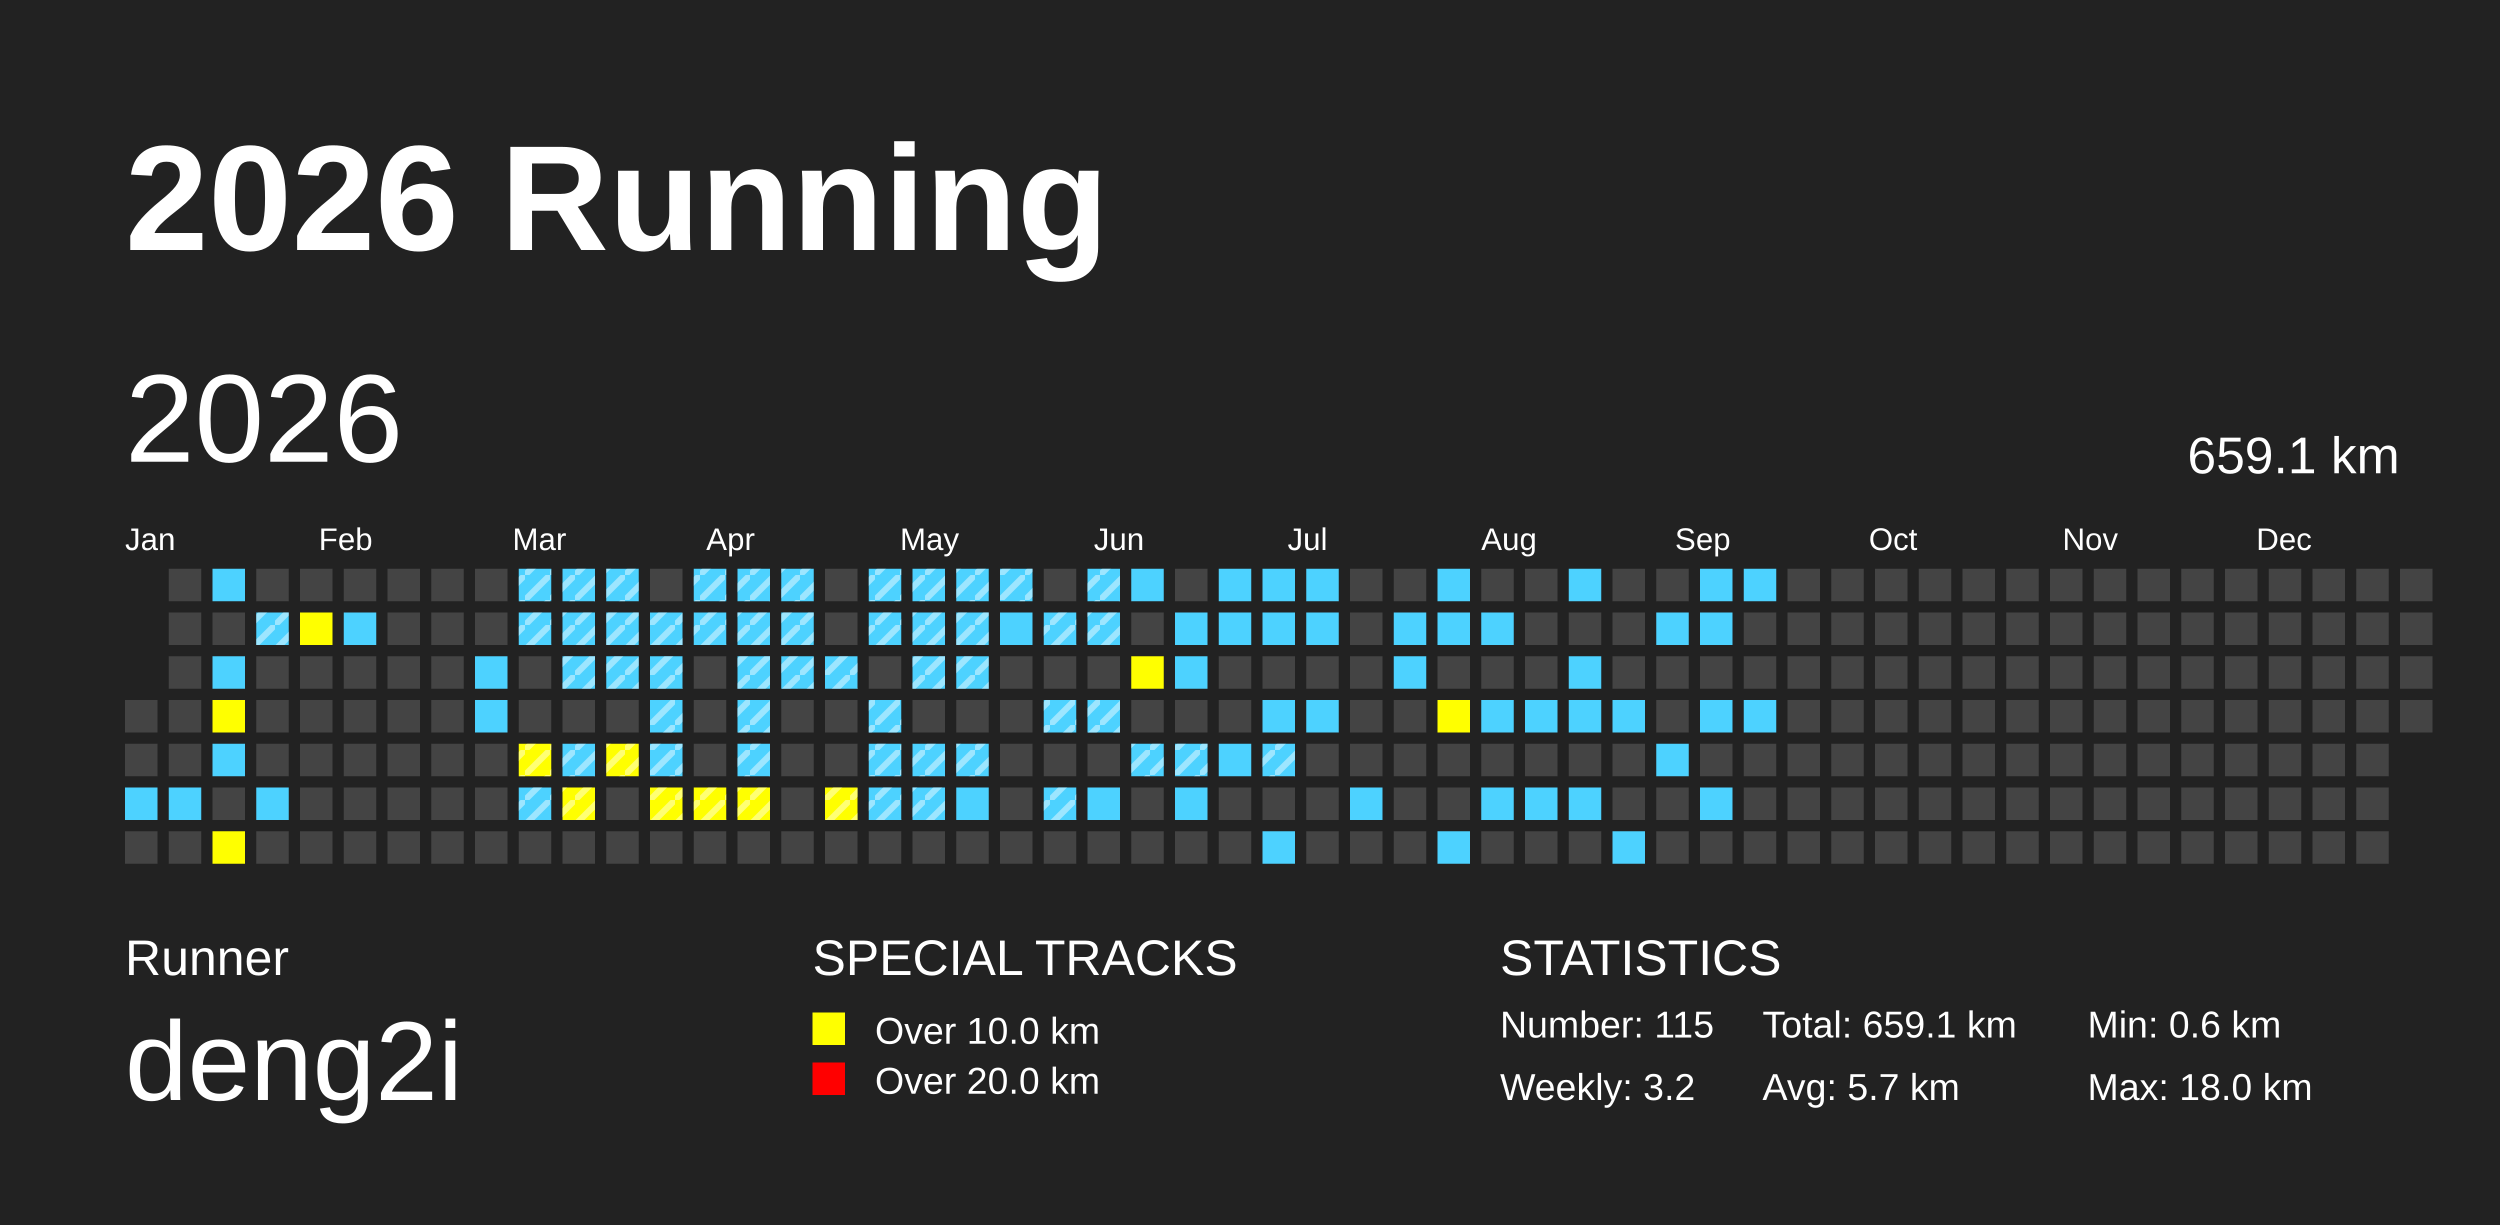
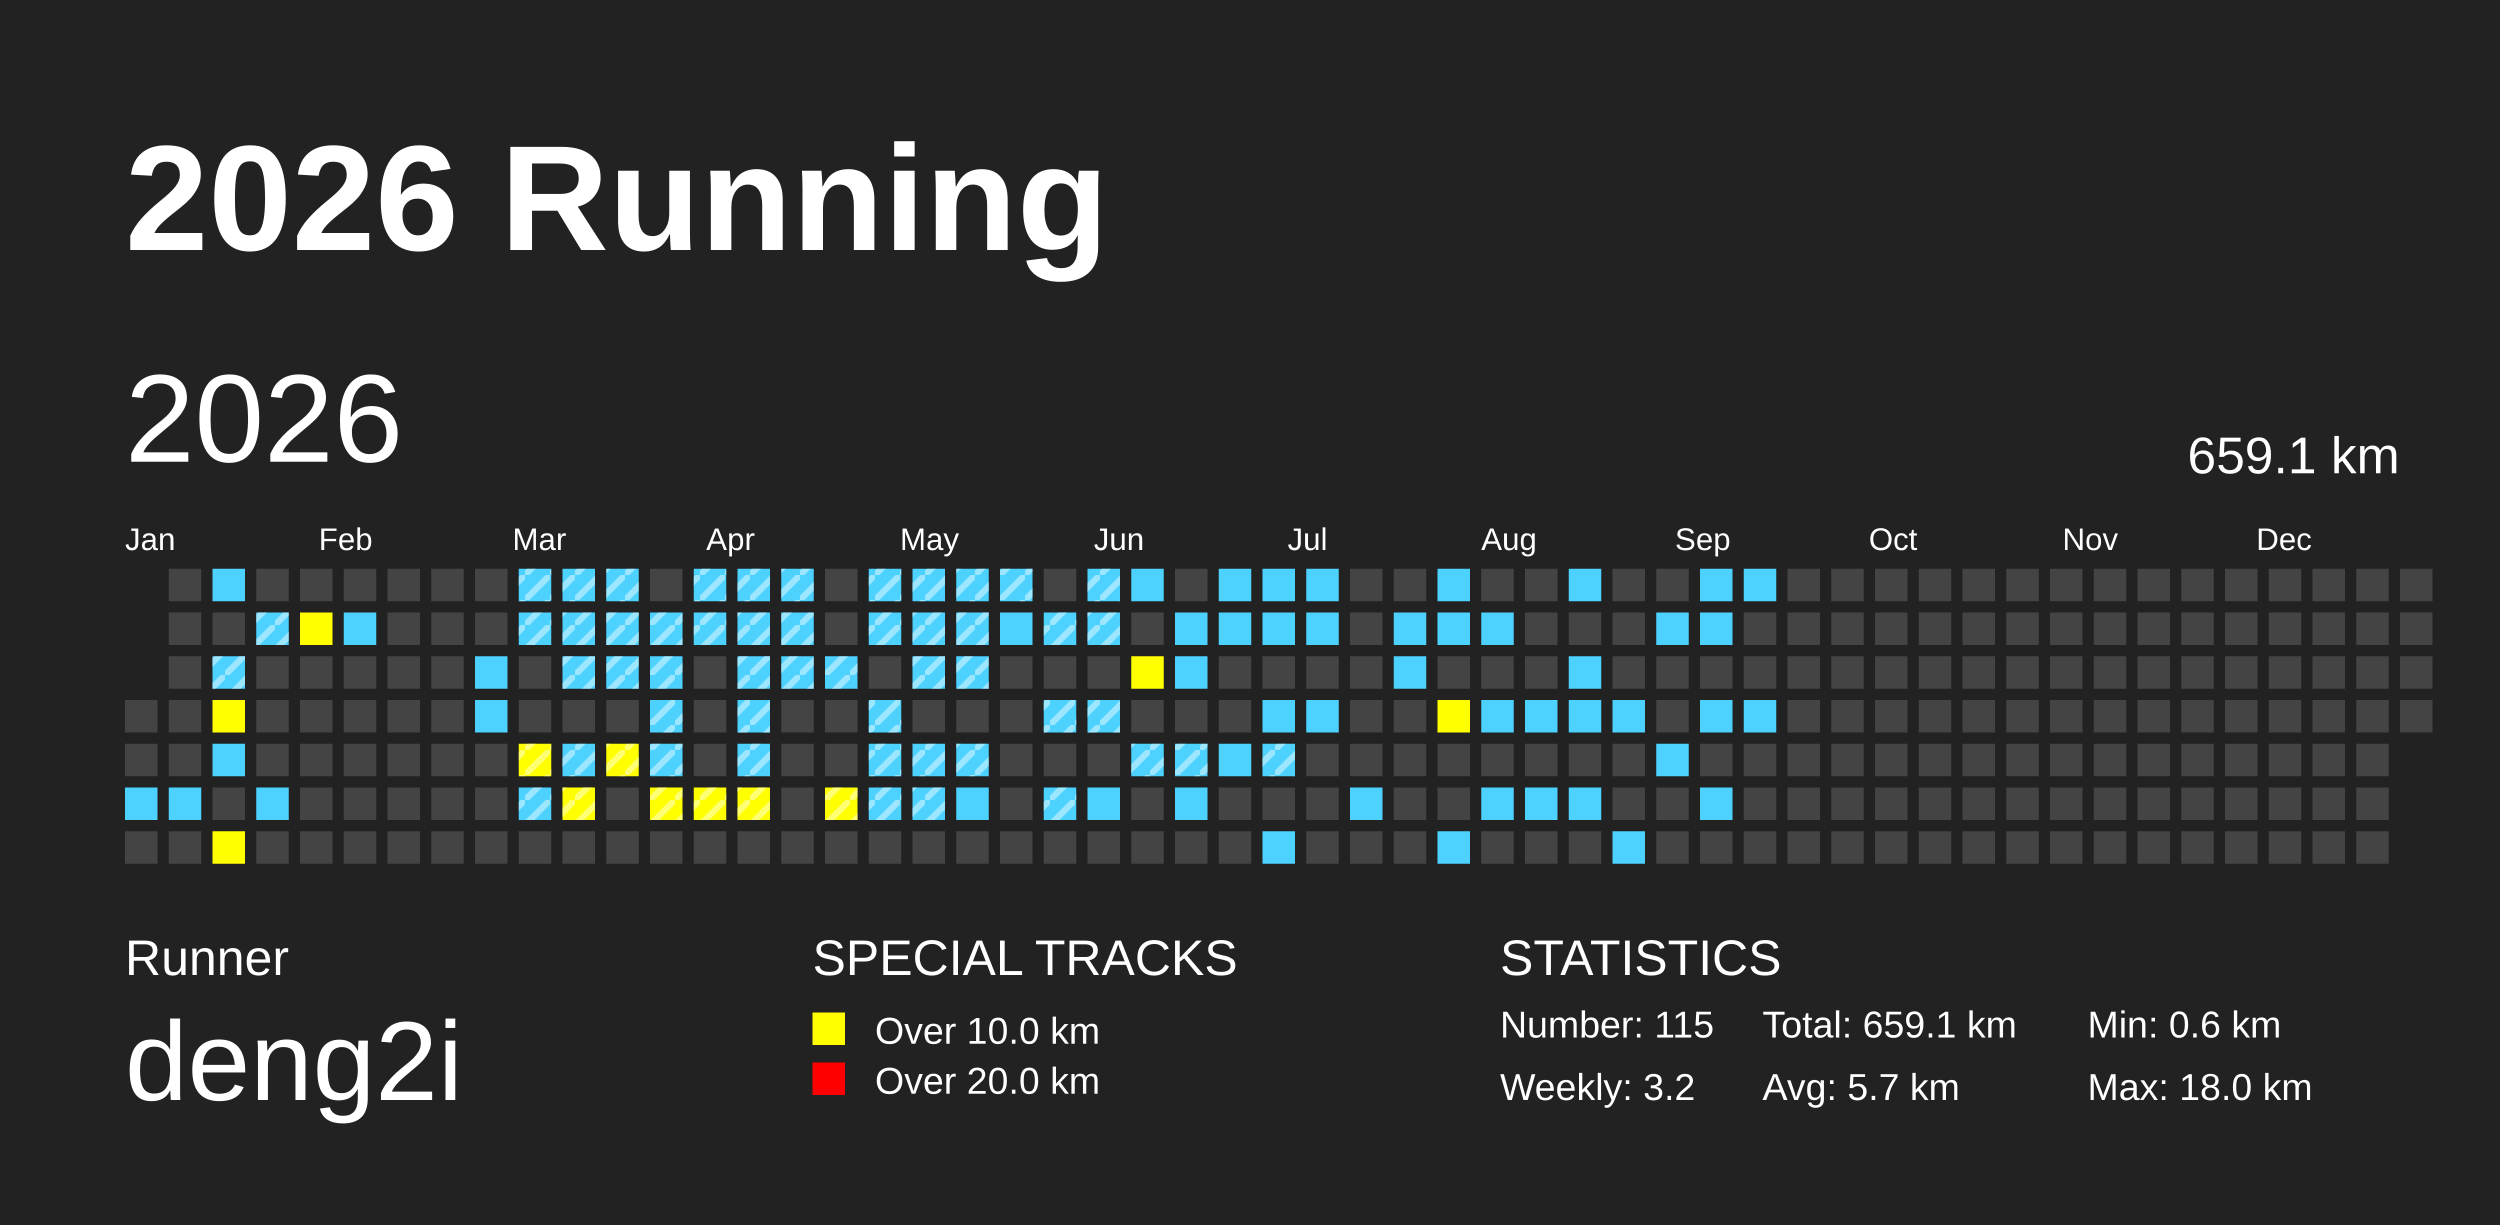
<svg xmlns="http://www.w3.org/2000/svg" baseProfile="full" height="98mm" version="1.1" viewBox="0,0,200,98" width="200mm">
  <defs>
    <pattern height="2" id="indoor-stripe" patternUnits="userSpaceOnUse" width="2">
      <line stroke="white" stroke-opacity="0.45" stroke-width="0.5" x1="0" x2="2" y1="2" y2="0" />
    </pattern>
  </defs>
  <rect fill="#222222" height="98" width="200" x="0" y="0" />
  <text fill="#FFFFFF" style="font-size:12px; font-family:Arial; font-weight:bold;" x="10" y="20">2026 Running</text>
  <text fill="#FFFFFF" style="font-size:4px; font-family:Arial" x="10" y="78">Runner</text>
  <text fill="#FFFFFF" style="font-size:9px; font-family:Arial" x="10" y="88">deng2i</text>
  <text fill="#FFFFFF" style="font-size:4px; font-family:Arial" x="65" y="78">SPECIAL TRACKS</text>
  <rect fill="yellow" height="2.6" width="2.6" x="65" y="81" />
  <text fill="#FFFFFF" style="font-size:3px; font-family:Arial" x="70" y="83.5">Over 10.0 km</text>
  <rect fill="red" height="2.6" width="2.6" x="65" y="85" />
  <text fill="#FFFFFF" style="font-size:3px; font-family:Arial" x="70" y="87.5">Over 20.0 km</text>
  <text fill="#FFFFFF" style="font-size:4px; font-family:Arial" x="120" y="78">STATISTICS</text>
  <text fill="#FFFFFF" style="font-size:3px; font-family:Arial" x="120" y="83">Number: 115</text>
  <text fill="#FFFFFF" style="font-size:3px; font-family:Arial" x="120" y="88">Weekly: 3.2</text>
  <text fill="#FFFFFF" style="font-size:3px; font-family:Arial" x="141" y="83">Total: 659.1 km</text>
  <text fill="#FFFFFF" style="font-size:3px; font-family:Arial" x="141" y="88">Avg: 5.7 km</text>
  <text fill="#FFFFFF" style="font-size:3px; font-family:Arial" x="167" y="83">Min: 0.6 km</text>
  <text fill="#FFFFFF" style="font-size:3px; font-family:Arial" x="167" y="88">Max: 18.0 km</text>
  <text dominant-baseline="hanging" fill="#FFFFFF" style="font-size:10.0px; font-family:Arial;" x="10" y="30">2026</text>
  <text dominant-baseline="hanging" fill="#FFFFFF" style="font-size:4.125px; font-family:Arial;" x="175" y="35">659.1 km</text>
  <text fill="#FFFFFF" style="font-size:2.5px; font-family:Arial" x="10.0" y="44">Jan</text>
  <text fill="#FFFFFF" style="font-size:2.5px; font-family:Arial" x="25.5" y="44">Feb</text>
  <text fill="#FFFFFF" style="font-size:2.5px; font-family:Arial" x="41.0" y="44">Mar</text>
  <text fill="#FFFFFF" style="font-size:2.5px; font-family:Arial" x="56.5" y="44">Apr</text>
  <text fill="#FFFFFF" style="font-size:2.5px; font-family:Arial" x="72.0" y="44">May</text>
  <text fill="#FFFFFF" style="font-size:2.5px; font-family:Arial" x="87.5" y="44">Jun</text>
  <text fill="#FFFFFF" style="font-size:2.5px; font-family:Arial" x="103.0" y="44">Jul</text>
  <text fill="#FFFFFF" style="font-size:2.5px; font-family:Arial" x="118.5" y="44">Aug</text>
  <text fill="#FFFFFF" style="font-size:2.5px; font-family:Arial" x="134.0" y="44">Sep</text>
  <text fill="#FFFFFF" style="font-size:2.5px; font-family:Arial" x="149.5" y="44">Oct</text>
  <text fill="#FFFFFF" style="font-size:2.5px; font-family:Arial" x="165.0" y="44">Nov</text>
  <text fill="#FFFFFF" style="font-size:2.5px; font-family:Arial" x="180.5" y="44">Dec</text>
  <rect fill="#444444" height="2.6" width="2.6" x="10.0" y="56.0" />
  <rect fill="#444444" height="2.6" width="2.6" x="10.0" y="59.5" />
  <rect fill="#4DD2FF" height="2.6" width="2.6" x="10.0" y="63.0" />
  <rect fill="#444444" height="2.6" width="2.6" x="10.0" y="66.5" />
  <rect fill="#444444" height="2.6" width="2.6" x="13.5" y="45.5" />
  <rect fill="#444444" height="2.6" width="2.6" x="13.5" y="49.0" />
  <rect fill="#444444" height="2.6" width="2.6" x="13.5" y="52.5" />
  <rect fill="#444444" height="2.6" width="2.6" x="13.5" y="56.0" />
  <rect fill="#444444" height="2.6" width="2.6" x="13.5" y="59.5" />
  <rect fill="#4DD2FF" height="2.6" width="2.6" x="13.5" y="63.0" />
  <rect fill="#444444" height="2.6" width="2.6" x="13.5" y="66.5" />
  <rect fill="#4DD2FF" height="2.6" width="2.6" x="17.0" y="45.5" />
  <rect fill="#444444" height="2.6" width="2.6" x="17.0" y="49.0" />
  <rect fill="#4DD2FF" height="2.6" width="2.6" x="17.0" y="52.5" />
+   <rect fill="url(#indoor-stripe)" height="2.6" style="pointer-events: none;" width="2.6" x="17.0" y="52.5" />
  <rect fill="yellow" height="2.6" width="2.6" x="17.0" y="56.0" />
  <rect fill="#4DD2FF" height="2.6" width="2.6" x="17.0" y="59.5" />
  <rect fill="#444444" height="2.6" width="2.6" x="17.0" y="63.0" />
  <rect fill="yellow" height="2.6" width="2.6" x="17.0" y="66.5" />
  <rect fill="#444444" height="2.6" width="2.6" x="20.5" y="45.5" />
  <rect fill="#4DD2FF" height="2.6" width="2.6" x="20.5" y="49.0" />
  <rect fill="url(#indoor-stripe)" height="2.6" style="pointer-events: none;" width="2.6" x="20.5" y="49.0" />
  <rect fill="#444444" height="2.6" width="2.6" x="20.5" y="52.5" />
  <rect fill="#444444" height="2.6" width="2.6" x="20.5" y="56.0" />
  <rect fill="#444444" height="2.6" width="2.6" x="20.5" y="59.5" />
  <rect fill="#4DD2FF" height="2.6" width="2.6" x="20.5" y="63.0" />
  <rect fill="#444444" height="2.6" width="2.6" x="20.5" y="66.5" />
  <rect fill="#444444" height="2.6" width="2.6" x="24.0" y="45.5" />
  <rect fill="yellow" height="2.6" width="2.6" x="24.0" y="49.0" />
  <rect fill="#444444" height="2.6" width="2.6" x="24.0" y="52.5" />
  <rect fill="#444444" height="2.6" width="2.6" x="24.0" y="56.0" />
  <rect fill="#444444" height="2.6" width="2.6" x="24.0" y="59.5" />
  <rect fill="#444444" height="2.6" width="2.6" x="24.0" y="63.0" />
  <rect fill="#444444" height="2.6" width="2.6" x="24.0" y="66.5" />
  <rect fill="#444444" height="2.6" width="2.6" x="27.5" y="45.5" />
  <rect fill="#4DD2FF" height="2.6" width="2.6" x="27.5" y="49.0" />
  <rect fill="#444444" height="2.6" width="2.6" x="27.5" y="52.5" />
  <rect fill="#444444" height="2.6" width="2.6" x="27.5" y="56.0" />
  <rect fill="#444444" height="2.6" width="2.6" x="27.5" y="59.5" />
  <rect fill="#444444" height="2.6" width="2.6" x="27.5" y="63.0" />
  <rect fill="#444444" height="2.6" width="2.6" x="27.5" y="66.5" />
  <rect fill="#444444" height="2.6" width="2.6" x="31.0" y="45.5" />
  <rect fill="#444444" height="2.6" width="2.6" x="31.0" y="49.0" />
  <rect fill="#444444" height="2.6" width="2.6" x="31.0" y="52.5" />
  <rect fill="#444444" height="2.6" width="2.6" x="31.0" y="56.0" />
  <rect fill="#444444" height="2.6" width="2.6" x="31.0" y="59.5" />
  <rect fill="#444444" height="2.6" width="2.6" x="31.0" y="63.0" />
  <rect fill="#444444" height="2.6" width="2.6" x="31.0" y="66.5" />
  <rect fill="#444444" height="2.6" width="2.6" x="34.5" y="45.5" />
  <rect fill="#444444" height="2.6" width="2.6" x="34.5" y="49.0" />
  <rect fill="#444444" height="2.6" width="2.6" x="34.5" y="52.5" />
  <rect fill="#444444" height="2.6" width="2.6" x="34.5" y="56.0" />
  <rect fill="#444444" height="2.6" width="2.6" x="34.5" y="59.5" />
  <rect fill="#444444" height="2.6" width="2.6" x="34.5" y="63.0" />
  <rect fill="#444444" height="2.6" width="2.6" x="34.5" y="66.5" />
  <rect fill="#444444" height="2.6" width="2.6" x="38.0" y="45.5" />
  <rect fill="#444444" height="2.6" width="2.6" x="38.0" y="49.0" />
  <rect fill="#4DD2FF" height="2.6" width="2.6" x="38.0" y="52.5" />
  <rect fill="#4DD2FF" height="2.6" width="2.6" x="38.0" y="56.0" />
  <rect fill="#444444" height="2.6" width="2.6" x="38.0" y="59.5" />
  <rect fill="#444444" height="2.6" width="2.6" x="38.0" y="63.0" />
  <rect fill="#444444" height="2.6" width="2.6" x="38.0" y="66.5" />
  <rect fill="#4DD2FF" height="2.6" width="2.6" x="41.5" y="45.5" />
  <rect fill="url(#indoor-stripe)" height="2.6" style="pointer-events: none;" width="2.6" x="41.5" y="45.5" />
  <rect fill="#4DD2FF" height="2.6" width="2.6" x="41.5" y="49.0" />
  <rect fill="url(#indoor-stripe)" height="2.6" style="pointer-events: none;" width="2.6" x="41.5" y="49.0" />
  <rect fill="#444444" height="2.6" width="2.6" x="41.5" y="52.5" />
  <rect fill="#444444" height="2.6" width="2.6" x="41.5" y="56.0" />
  <rect fill="yellow" height="2.6" width="2.6" x="41.5" y="59.5" />
  <rect fill="url(#indoor-stripe)" height="2.6" style="pointer-events: none;" width="2.6" x="41.5" y="59.5" />
  <rect fill="#4DD2FF" height="2.6" width="2.6" x="41.5" y="63.0" />
  <rect fill="url(#indoor-stripe)" height="2.6" style="pointer-events: none;" width="2.6" x="41.5" y="63.0" />
  <rect fill="#444444" height="2.6" width="2.6" x="41.5" y="66.5" />
  <rect fill="#4DD2FF" height="2.6" width="2.6" x="45.0" y="45.5" />
  <rect fill="url(#indoor-stripe)" height="2.6" style="pointer-events: none;" width="2.6" x="45.0" y="45.5" />
  <rect fill="#4DD2FF" height="2.6" width="2.6" x="45.0" y="49.0" />
  <rect fill="url(#indoor-stripe)" height="2.6" style="pointer-events: none;" width="2.6" x="45.0" y="49.0" />
  <rect fill="#4DD2FF" height="2.6" width="2.6" x="45.0" y="52.5" />
  <rect fill="url(#indoor-stripe)" height="2.6" style="pointer-events: none;" width="2.6" x="45.0" y="52.5" />
  <rect fill="#444444" height="2.6" width="2.6" x="45.0" y="56.0" />
  <rect fill="#4DD2FF" height="2.6" width="2.6" x="45.0" y="59.5" />
  <rect fill="url(#indoor-stripe)" height="2.6" style="pointer-events: none;" width="2.6" x="45.0" y="59.5" />
  <rect fill="yellow" height="2.6" width="2.6" x="45.0" y="63.0" />
  <rect fill="url(#indoor-stripe)" height="2.6" style="pointer-events: none;" width="2.6" x="45.0" y="63.0" />
  <rect fill="#444444" height="2.6" width="2.6" x="45.0" y="66.5" />
  <rect fill="#4DD2FF" height="2.6" width="2.6" x="48.5" y="45.5" />
  <rect fill="url(#indoor-stripe)" height="2.6" style="pointer-events: none;" width="2.6" x="48.5" y="45.5" />
  <rect fill="#4DD2FF" height="2.6" width="2.6" x="48.5" y="49.0" />
  <rect fill="url(#indoor-stripe)" height="2.6" style="pointer-events: none;" width="2.6" x="48.5" y="49.0" />
  <rect fill="#4DD2FF" height="2.6" width="2.6" x="48.5" y="52.5" />
  <rect fill="url(#indoor-stripe)" height="2.6" style="pointer-events: none;" width="2.6" x="48.5" y="52.5" />
  <rect fill="#444444" height="2.6" width="2.6" x="48.5" y="56.0" />
  <rect fill="yellow" height="2.6" width="2.6" x="48.5" y="59.5" />
  <rect fill="url(#indoor-stripe)" height="2.6" style="pointer-events: none;" width="2.6" x="48.5" y="59.5" />
  <rect fill="#444444" height="2.6" width="2.6" x="48.5" y="63.0" />
  <rect fill="#444444" height="2.6" width="2.6" x="48.5" y="66.5" />
  <rect fill="#444444" height="2.6" width="2.6" x="52.0" y="45.5" />
  <rect fill="#4DD2FF" height="2.6" width="2.6" x="52.0" y="49.0" />
  <rect fill="url(#indoor-stripe)" height="2.6" style="pointer-events: none;" width="2.6" x="52.0" y="49.0" />
  <rect fill="#4DD2FF" height="2.6" width="2.6" x="52.0" y="52.5" />
  <rect fill="url(#indoor-stripe)" height="2.6" style="pointer-events: none;" width="2.6" x="52.0" y="52.5" />
  <rect fill="#4DD2FF" height="2.6" width="2.6" x="52.0" y="56.0" />
  <rect fill="url(#indoor-stripe)" height="2.6" style="pointer-events: none;" width="2.6" x="52.0" y="56.0" />
  <rect fill="#4DD2FF" height="2.6" width="2.6" x="52.0" y="59.5" />
  <rect fill="url(#indoor-stripe)" height="2.6" style="pointer-events: none;" width="2.6" x="52.0" y="59.5" />
  <rect fill="yellow" height="2.6" width="2.6" x="52.0" y="63.0" />
  <rect fill="url(#indoor-stripe)" height="2.6" style="pointer-events: none;" width="2.6" x="52.0" y="63.0" />
  <rect fill="#444444" height="2.6" width="2.6" x="52.0" y="66.5" />
  <rect fill="#4DD2FF" height="2.6" width="2.6" x="55.5" y="45.5" />
  <rect fill="url(#indoor-stripe)" height="2.6" style="pointer-events: none;" width="2.6" x="55.5" y="45.5" />
  <rect fill="#4DD2FF" height="2.6" width="2.6" x="55.5" y="49.0" />
  <rect fill="url(#indoor-stripe)" height="2.6" style="pointer-events: none;" width="2.6" x="55.5" y="49.0" />
  <rect fill="#444444" height="2.6" width="2.6" x="55.5" y="52.5" />
  <rect fill="#444444" height="2.6" width="2.6" x="55.5" y="56.0" />
  <rect fill="#444444" height="2.6" width="2.6" x="55.5" y="59.5" />
  <rect fill="yellow" height="2.6" width="2.6" x="55.5" y="63.0" />
  <rect fill="url(#indoor-stripe)" height="2.6" style="pointer-events: none;" width="2.6" x="55.5" y="63.0" />
  <rect fill="#444444" height="2.6" width="2.6" x="55.5" y="66.5" />
  <rect fill="#4DD2FF" height="2.6" width="2.6" x="59.0" y="45.5" />
  <rect fill="url(#indoor-stripe)" height="2.6" style="pointer-events: none;" width="2.6" x="59.0" y="45.5" />
  <rect fill="#4DD2FF" height="2.6" width="2.6" x="59.0" y="49.0" />
  <rect fill="url(#indoor-stripe)" height="2.6" style="pointer-events: none;" width="2.6" x="59.0" y="49.0" />
  <rect fill="#4DD2FF" height="2.6" width="2.6" x="59.0" y="52.5" />
  <rect fill="url(#indoor-stripe)" height="2.6" style="pointer-events: none;" width="2.6" x="59.0" y="52.5" />
  <rect fill="#4DD2FF" height="2.6" width="2.6" x="59.0" y="56.0" />
  <rect fill="url(#indoor-stripe)" height="2.6" style="pointer-events: none;" width="2.6" x="59.0" y="56.0" />
  <rect fill="#4DD2FF" height="2.6" width="2.6" x="59.0" y="59.5" />
  <rect fill="url(#indoor-stripe)" height="2.6" style="pointer-events: none;" width="2.6" x="59.0" y="59.5" />
  <rect fill="yellow" height="2.6" width="2.6" x="59.0" y="63.0" />
  <rect fill="url(#indoor-stripe)" height="2.6" style="pointer-events: none;" width="2.6" x="59.0" y="63.0" />
  <rect fill="#444444" height="2.6" width="2.6" x="59.0" y="66.5" />
  <rect fill="#4DD2FF" height="2.6" width="2.6" x="62.5" y="45.5" />
  <rect fill="url(#indoor-stripe)" height="2.6" style="pointer-events: none;" width="2.6" x="62.5" y="45.5" />
  <rect fill="#4DD2FF" height="2.6" width="2.6" x="62.5" y="49.0" />
  <rect fill="url(#indoor-stripe)" height="2.6" style="pointer-events: none;" width="2.6" x="62.5" y="49.0" />
  <rect fill="#4DD2FF" height="2.6" width="2.6" x="62.5" y="52.5" />
  <rect fill="url(#indoor-stripe)" height="2.6" style="pointer-events: none;" width="2.6" x="62.5" y="52.5" />
  <rect fill="#444444" height="2.6" width="2.6" x="62.5" y="56.0" />
  <rect fill="#444444" height="2.6" width="2.6" x="62.5" y="59.5" />
  <rect fill="#444444" height="2.6" width="2.6" x="62.5" y="63.0" />
  <rect fill="#444444" height="2.6" width="2.6" x="62.5" y="66.5" />
  <rect fill="#444444" height="2.6" width="2.6" x="66.0" y="45.5" />
  <rect fill="#444444" height="2.6" width="2.6" x="66.0" y="49.0" />
  <rect fill="#4DD2FF" height="2.6" width="2.6" x="66.0" y="52.5" />
  <rect fill="url(#indoor-stripe)" height="2.6" style="pointer-events: none;" width="2.6" x="66.0" y="52.5" />
  <rect fill="#444444" height="2.6" width="2.6" x="66.0" y="56.0" />
  <rect fill="#444444" height="2.6" width="2.6" x="66.0" y="59.5" />
  <rect fill="yellow" height="2.6" width="2.6" x="66.0" y="63.0" />
  <rect fill="url(#indoor-stripe)" height="2.6" style="pointer-events: none;" width="2.6" x="66.0" y="63.0" />
  <rect fill="#444444" height="2.6" width="2.6" x="66.0" y="66.5" />
  <rect fill="#4DD2FF" height="2.6" width="2.6" x="69.5" y="45.5" />
  <rect fill="url(#indoor-stripe)" height="2.6" style="pointer-events: none;" width="2.6" x="69.5" y="45.5" />
  <rect fill="#4DD2FF" height="2.6" width="2.6" x="69.5" y="49.0" />
  <rect fill="url(#indoor-stripe)" height="2.6" style="pointer-events: none;" width="2.6" x="69.5" y="49.0" />
  <rect fill="#444444" height="2.6" width="2.6" x="69.5" y="52.5" />
  <rect fill="#4DD2FF" height="2.6" width="2.6" x="69.5" y="56.0" />
  <rect fill="url(#indoor-stripe)" height="2.6" style="pointer-events: none;" width="2.6" x="69.5" y="56.0" />
  <rect fill="#4DD2FF" height="2.6" width="2.6" x="69.5" y="59.5" />
  <rect fill="url(#indoor-stripe)" height="2.6" style="pointer-events: none;" width="2.6" x="69.5" y="59.5" />
  <rect fill="#4DD2FF" height="2.6" width="2.6" x="69.5" y="63.0" />
  <rect fill="url(#indoor-stripe)" height="2.6" style="pointer-events: none;" width="2.6" x="69.5" y="63.0" />
  <rect fill="#444444" height="2.6" width="2.6" x="69.5" y="66.5" />
  <rect fill="#4DD2FF" height="2.6" width="2.6" x="73.0" y="45.5" />
  <rect fill="url(#indoor-stripe)" height="2.6" style="pointer-events: none;" width="2.6" x="73.0" y="45.5" />
  <rect fill="#4DD2FF" height="2.6" width="2.6" x="73.0" y="49.0" />
  <rect fill="url(#indoor-stripe)" height="2.6" style="pointer-events: none;" width="2.6" x="73.0" y="49.0" />
  <rect fill="#4DD2FF" height="2.6" width="2.6" x="73.0" y="52.5" />
  <rect fill="url(#indoor-stripe)" height="2.6" style="pointer-events: none;" width="2.6" x="73.0" y="52.5" />
  <rect fill="#444444" height="2.6" width="2.6" x="73.0" y="56.0" />
  <rect fill="#4DD2FF" height="2.6" width="2.6" x="73.0" y="59.5" />
  <rect fill="url(#indoor-stripe)" height="2.6" style="pointer-events: none;" width="2.6" x="73.0" y="59.5" />
  <rect fill="#4DD2FF" height="2.6" width="2.6" x="73.0" y="63.0" />
  <rect fill="url(#indoor-stripe)" height="2.6" style="pointer-events: none;" width="2.6" x="73.0" y="63.0" />
  <rect fill="#444444" height="2.6" width="2.6" x="73.0" y="66.5" />
  <rect fill="#4DD2FF" height="2.6" width="2.6" x="76.5" y="45.5" />
  <rect fill="url(#indoor-stripe)" height="2.6" style="pointer-events: none;" width="2.6" x="76.5" y="45.5" />
  <rect fill="#4DD2FF" height="2.6" width="2.6" x="76.5" y="49.0" />
  <rect fill="url(#indoor-stripe)" height="2.6" style="pointer-events: none;" width="2.6" x="76.5" y="49.0" />
  <rect fill="#4DD2FF" height="2.6" width="2.6" x="76.5" y="52.5" />
  <rect fill="url(#indoor-stripe)" height="2.6" style="pointer-events: none;" width="2.6" x="76.5" y="52.5" />
  <rect fill="#444444" height="2.6" width="2.6" x="76.5" y="56.0" />
  <rect fill="#4DD2FF" height="2.6" width="2.6" x="76.5" y="59.5" />
  <rect fill="url(#indoor-stripe)" height="2.6" style="pointer-events: none;" width="2.6" x="76.5" y="59.5" />
  <rect fill="#4DD2FF" height="2.6" width="2.6" x="76.5" y="63.0" />
  <rect fill="#444444" height="2.6" width="2.6" x="76.5" y="66.5" />
  <rect fill="#4DD2FF" height="2.6" width="2.6" x="80.0" y="45.5" />
  <rect fill="url(#indoor-stripe)" height="2.6" style="pointer-events: none;" width="2.6" x="80.0" y="45.5" />
  <rect fill="#4DD2FF" height="2.6" width="2.6" x="80.0" y="49.0" />
  <rect fill="#444444" height="2.6" width="2.6" x="80.0" y="52.5" />
  <rect fill="#444444" height="2.6" width="2.6" x="80.0" y="56.0" />
  <rect fill="#444444" height="2.6" width="2.6" x="80.0" y="59.5" />
  <rect fill="#444444" height="2.6" width="2.6" x="80.0" y="63.0" />
  <rect fill="#444444" height="2.6" width="2.6" x="80.0" y="66.5" />
  <rect fill="#444444" height="2.6" width="2.6" x="83.5" y="45.5" />
  <rect fill="#4DD2FF" height="2.6" width="2.6" x="83.5" y="49.0" />
  <rect fill="url(#indoor-stripe)" height="2.6" style="pointer-events: none;" width="2.6" x="83.5" y="49.0" />
  <rect fill="#444444" height="2.6" width="2.6" x="83.5" y="52.5" />
  <rect fill="#4DD2FF" height="2.6" width="2.6" x="83.5" y="56.0" />
  <rect fill="url(#indoor-stripe)" height="2.6" style="pointer-events: none;" width="2.6" x="83.5" y="56.0" />
  <rect fill="#444444" height="2.6" width="2.6" x="83.5" y="59.5" />
  <rect fill="#4DD2FF" height="2.6" width="2.6" x="83.5" y="63.0" />
  <rect fill="url(#indoor-stripe)" height="2.6" style="pointer-events: none;" width="2.6" x="83.5" y="63.0" />
  <rect fill="#444444" height="2.6" width="2.6" x="83.5" y="66.5" />
  <rect fill="#4DD2FF" height="2.6" width="2.6" x="87.0" y="45.5" />
  <rect fill="url(#indoor-stripe)" height="2.6" style="pointer-events: none;" width="2.6" x="87.0" y="45.5" />
  <rect fill="#4DD2FF" height="2.6" width="2.6" x="87.0" y="49.0" />
  <rect fill="url(#indoor-stripe)" height="2.6" style="pointer-events: none;" width="2.6" x="87.0" y="49.0" />
  <rect fill="#444444" height="2.6" width="2.6" x="87.0" y="52.5" />
  <rect fill="#4DD2FF" height="2.6" width="2.6" x="87.0" y="56.0" />
  <rect fill="url(#indoor-stripe)" height="2.6" style="pointer-events: none;" width="2.6" x="87.0" y="56.0" />
  <rect fill="#444444" height="2.6" width="2.6" x="87.0" y="59.5" />
  <rect fill="#4DD2FF" height="2.6" width="2.6" x="87.0" y="63.0" />
  <rect fill="#444444" height="2.6" width="2.6" x="87.0" y="66.5" />
  <rect fill="#4DD2FF" height="2.6" width="2.6" x="90.5" y="45.5" />
  <rect fill="#444444" height="2.6" width="2.6" x="90.5" y="49.0" />
  <rect fill="yellow" height="2.6" width="2.6" x="90.5" y="52.5" />
  <rect fill="#444444" height="2.6" width="2.6" x="90.5" y="56.0" />
  <rect fill="#4DD2FF" height="2.6" width="2.6" x="90.5" y="59.5" />
  <rect fill="url(#indoor-stripe)" height="2.6" style="pointer-events: none;" width="2.6" x="90.5" y="59.5" />
  <rect fill="#444444" height="2.6" width="2.6" x="90.5" y="63.0" />
  <rect fill="#444444" height="2.6" width="2.6" x="90.5" y="66.5" />
  <rect fill="#444444" height="2.6" width="2.6" x="94.0" y="45.5" />
  <rect fill="#4DD2FF" height="2.6" width="2.6" x="94.0" y="49.0" />
  <rect fill="#4DD2FF" height="2.6" width="2.6" x="94.0" y="52.5" />
  <rect fill="#444444" height="2.6" width="2.6" x="94.0" y="56.0" />
  <rect fill="#4DD2FF" height="2.6" width="2.6" x="94.0" y="59.5" />
  <rect fill="url(#indoor-stripe)" height="2.6" style="pointer-events: none;" width="2.6" x="94.0" y="59.5" />
  <rect fill="#4DD2FF" height="2.6" width="2.6" x="94.0" y="63.0" />
  <rect fill="#444444" height="2.6" width="2.6" x="94.0" y="66.5" />
  <rect fill="#4DD2FF" height="2.6" width="2.6" x="97.5" y="45.5" />
  <rect fill="#4DD2FF" height="2.6" width="2.6" x="97.5" y="49.0" />
  <rect fill="#444444" height="2.6" width="2.6" x="97.5" y="52.5" />
  <rect fill="#444444" height="2.6" width="2.6" x="97.5" y="56.0" />
  <rect fill="#4DD2FF" height="2.6" width="2.6" x="97.5" y="59.5" />
  <rect fill="#444444" height="2.6" width="2.6" x="97.5" y="63.0" />
  <rect fill="#444444" height="2.6" width="2.6" x="97.5" y="66.5" />
  <rect fill="#4DD2FF" height="2.6" width="2.6" x="101.0" y="45.5" />
  <rect fill="#4DD2FF" height="2.6" width="2.6" x="101.0" y="49.0" />
  <rect fill="#444444" height="2.6" width="2.6" x="101.0" y="52.5" />
  <rect fill="#4DD2FF" height="2.6" width="2.6" x="101.0" y="56.0" />
  <rect fill="#4DD2FF" height="2.6" width="2.6" x="101.0" y="59.5" />
  <rect fill="url(#indoor-stripe)" height="2.6" style="pointer-events: none;" width="2.6" x="101.0" y="59.5" />
  <rect fill="#444444" height="2.6" width="2.6" x="101.0" y="63.0" />
  <rect fill="#4DD2FF" height="2.6" width="2.6" x="101.0" y="66.5" />
  <rect fill="#4DD2FF" height="2.6" width="2.6" x="104.5" y="45.5" />
  <rect fill="#4DD2FF" height="2.6" width="2.6" x="104.5" y="49.0" />
  <rect fill="#444444" height="2.6" width="2.6" x="104.5" y="52.5" />
  <rect fill="#4DD2FF" height="2.6" width="2.6" x="104.5" y="56.0" />
  <rect fill="#444444" height="2.6" width="2.6" x="104.5" y="59.5" />
  <rect fill="#444444" height="2.6" width="2.6" x="104.5" y="63.0" />
  <rect fill="#444444" height="2.6" width="2.6" x="104.5" y="66.5" />
  <rect fill="#444444" height="2.6" width="2.6" x="108.0" y="45.5" />
  <rect fill="#444444" height="2.6" width="2.6" x="108.0" y="49.0" />
  <rect fill="#444444" height="2.6" width="2.6" x="108.0" y="52.5" />
  <rect fill="#444444" height="2.6" width="2.6" x="108.0" y="56.0" />
  <rect fill="#444444" height="2.6" width="2.6" x="108.0" y="59.5" />
  <rect fill="#4DD2FF" height="2.6" width="2.6" x="108.0" y="63.0" />
  <rect fill="#444444" height="2.6" width="2.6" x="108.0" y="66.5" />
  <rect fill="#444444" height="2.6" width="2.6" x="111.5" y="45.5" />
  <rect fill="#4DD2FF" height="2.6" width="2.6" x="111.5" y="49.0" />
  <rect fill="#4DD2FF" height="2.6" width="2.6" x="111.5" y="52.5" />
  <rect fill="#444444" height="2.6" width="2.6" x="111.5" y="56.0" />
  <rect fill="#444444" height="2.6" width="2.6" x="111.5" y="59.5" />
  <rect fill="#444444" height="2.6" width="2.6" x="111.5" y="63.0" />
  <rect fill="#444444" height="2.6" width="2.6" x="111.5" y="66.5" />
  <rect fill="#4DD2FF" height="2.6" width="2.6" x="115.0" y="45.5" />
  <rect fill="#4DD2FF" height="2.6" width="2.6" x="115.0" y="49.0" />
  <rect fill="#444444" height="2.6" width="2.6" x="115.0" y="52.5" />
  <rect fill="yellow" height="2.6" width="2.6" x="115.0" y="56.0" />
  <rect fill="#444444" height="2.6" width="2.6" x="115.0" y="59.5" />
  <rect fill="#444444" height="2.6" width="2.6" x="115.0" y="63.0" />
  <rect fill="#4DD2FF" height="2.6" width="2.6" x="115.0" y="66.5" />
  <rect fill="#444444" height="2.6" width="2.6" x="118.5" y="45.5" />
  <rect fill="#4DD2FF" height="2.6" width="2.6" x="118.5" y="49.0" />
  <rect fill="#444444" height="2.6" width="2.6" x="118.5" y="52.5" />
  <rect fill="#4DD2FF" height="2.6" width="2.6" x="118.5" y="56.0" />
  <rect fill="#444444" height="2.6" width="2.6" x="118.5" y="59.5" />
  <rect fill="#4DD2FF" height="2.6" width="2.6" x="118.5" y="63.0" />
  <rect fill="#444444" height="2.6" width="2.6" x="118.5" y="66.5" />
  <rect fill="#444444" height="2.6" width="2.6" x="122.0" y="45.5" />
  <rect fill="#444444" height="2.6" width="2.6" x="122.0" y="49.0" />
  <rect fill="#444444" height="2.6" width="2.6" x="122.0" y="52.5" />
  <rect fill="#4DD2FF" height="2.6" width="2.6" x="122.0" y="56.0" />
  <rect fill="#444444" height="2.6" width="2.6" x="122.0" y="59.5" />
  <rect fill="#4DD2FF" height="2.6" width="2.6" x="122.0" y="63.0" />
  <rect fill="#444444" height="2.6" width="2.6" x="122.0" y="66.5" />
  <rect fill="#4DD2FF" height="2.6" width="2.6" x="125.5" y="45.5" />
  <rect fill="#444444" height="2.6" width="2.6" x="125.5" y="49.0" />
  <rect fill="#4DD2FF" height="2.6" width="2.6" x="125.5" y="52.5" />
  <rect fill="#4DD2FF" height="2.6" width="2.6" x="125.5" y="56.0" />
  <rect fill="#444444" height="2.6" width="2.6" x="125.5" y="59.5" />
  <rect fill="#4DD2FF" height="2.6" width="2.6" x="125.5" y="63.0" />
  <rect fill="#444444" height="2.6" width="2.6" x="125.5" y="66.5" />
  <rect fill="#444444" height="2.6" width="2.6" x="129.0" y="45.5" />
  <rect fill="#444444" height="2.6" width="2.6" x="129.0" y="49.0" />
  <rect fill="#444444" height="2.6" width="2.6" x="129.0" y="52.5" />
  <rect fill="#4DD2FF" height="2.6" width="2.6" x="129.0" y="56.0" />
  <rect fill="#444444" height="2.6" width="2.6" x="129.0" y="59.5" />
  <rect fill="#444444" height="2.6" width="2.6" x="129.0" y="63.0" />
  <rect fill="#4DD2FF" height="2.6" width="2.6" x="129.0" y="66.5" />
  <rect fill="#444444" height="2.6" width="2.6" x="132.5" y="45.5" />
  <rect fill="#4DD2FF" height="2.6" width="2.6" x="132.5" y="49.0" />
  <rect fill="#444444" height="2.6" width="2.6" x="132.5" y="52.5" />
  <rect fill="#444444" height="2.6" width="2.6" x="132.5" y="56.0" />
  <rect fill="#4DD2FF" height="2.6" width="2.6" x="132.5" y="59.5" />
  <rect fill="#444444" height="2.6" width="2.6" x="132.5" y="63.0" />
  <rect fill="#444444" height="2.6" width="2.6" x="132.5" y="66.5" />
  <rect fill="#4DD2FF" height="2.6" width="2.6" x="136.0" y="45.5" />
  <rect fill="#4DD2FF" height="2.6" width="2.6" x="136.0" y="49.0" />
  <rect fill="#444444" height="2.6" width="2.6" x="136.0" y="52.5" />
  <rect fill="#4DD2FF" height="2.6" width="2.6" x="136.0" y="56.0" />
  <rect fill="#444444" height="2.6" width="2.6" x="136.0" y="59.5" />
  <rect fill="#4DD2FF" height="2.6" width="2.6" x="136.0" y="63.0" />
  <rect fill="#444444" height="2.6" width="2.6" x="136.0" y="66.5" />
  <rect fill="#4DD2FF" height="2.6" width="2.6" x="139.5" y="45.5" />
  <rect fill="#444444" height="2.6" width="2.6" x="139.5" y="49.0" />
  <rect fill="#444444" height="2.6" width="2.6" x="139.5" y="52.5" />
  <rect fill="#4DD2FF" height="2.6" width="2.6" x="139.5" y="56.0" />
  <rect fill="#444444" height="2.6" width="2.6" x="139.5" y="59.5" />
  <rect fill="#444444" height="2.6" width="2.6" x="139.5" y="63.0" />
  <rect fill="#444444" height="2.6" width="2.6" x="139.5" y="66.5" />
  <rect fill="#444444" height="2.6" width="2.6" x="143.0" y="45.5" />
  <rect fill="#444444" height="2.6" width="2.6" x="143.0" y="49.0" />
  <rect fill="#444444" height="2.6" width="2.6" x="143.0" y="52.5" />
  <rect fill="#444444" height="2.6" width="2.6" x="143.0" y="56.0" />
  <rect fill="#444444" height="2.6" width="2.6" x="143.0" y="59.5" />
  <rect fill="#444444" height="2.6" width="2.6" x="143.0" y="63.0" />
  <rect fill="#444444" height="2.6" width="2.6" x="143.0" y="66.5" />
  <rect fill="#444444" height="2.6" width="2.6" x="146.5" y="45.5" />
  <rect fill="#444444" height="2.6" width="2.6" x="146.5" y="49.0" />
  <rect fill="#444444" height="2.6" width="2.6" x="146.5" y="52.5" />
  <rect fill="#444444" height="2.6" width="2.6" x="146.5" y="56.0" />
  <rect fill="#444444" height="2.6" width="2.6" x="146.5" y="59.5" />
  <rect fill="#444444" height="2.6" width="2.6" x="146.5" y="63.0" />
  <rect fill="#444444" height="2.6" width="2.6" x="146.5" y="66.5" />
  <rect fill="#444444" height="2.6" width="2.6" x="150.0" y="45.5" />
  <rect fill="#444444" height="2.6" width="2.6" x="150.0" y="49.0" />
  <rect fill="#444444" height="2.6" width="2.6" x="150.0" y="52.5" />
  <rect fill="#444444" height="2.6" width="2.6" x="150.0" y="56.0" />
  <rect fill="#444444" height="2.6" width="2.6" x="150.0" y="59.5" />
  <rect fill="#444444" height="2.6" width="2.6" x="150.0" y="63.0" />
  <rect fill="#444444" height="2.6" width="2.6" x="150.0" y="66.5" />
  <rect fill="#444444" height="2.6" width="2.6" x="153.5" y="45.5" />
  <rect fill="#444444" height="2.6" width="2.6" x="153.5" y="49.0" />
  <rect fill="#444444" height="2.6" width="2.6" x="153.5" y="52.5" />
  <rect fill="#444444" height="2.6" width="2.6" x="153.5" y="56.0" />
  <rect fill="#444444" height="2.6" width="2.6" x="153.5" y="59.5" />
  <rect fill="#444444" height="2.6" width="2.6" x="153.5" y="63.0" />
  <rect fill="#444444" height="2.6" width="2.6" x="153.5" y="66.5" />
  <rect fill="#444444" height="2.6" width="2.6" x="157.0" y="45.5" />
  <rect fill="#444444" height="2.6" width="2.6" x="157.0" y="49.0" />
  <rect fill="#444444" height="2.6" width="2.6" x="157.0" y="52.5" />
  <rect fill="#444444" height="2.6" width="2.6" x="157.0" y="56.0" />
  <rect fill="#444444" height="2.6" width="2.6" x="157.0" y="59.5" />
  <rect fill="#444444" height="2.6" width="2.6" x="157.0" y="63.0" />
  <rect fill="#444444" height="2.6" width="2.6" x="157.0" y="66.5" />
  <rect fill="#444444" height="2.6" width="2.6" x="160.5" y="45.5" />
  <rect fill="#444444" height="2.6" width="2.6" x="160.5" y="49.0" />
  <rect fill="#444444" height="2.6" width="2.6" x="160.5" y="52.5" />
  <rect fill="#444444" height="2.6" width="2.6" x="160.5" y="56.0" />
  <rect fill="#444444" height="2.6" width="2.6" x="160.5" y="59.5" />
  <rect fill="#444444" height="2.6" width="2.6" x="160.5" y="63.0" />
  <rect fill="#444444" height="2.6" width="2.6" x="160.5" y="66.5" />
  <rect fill="#444444" height="2.6" width="2.6" x="164.0" y="45.5" />
  <rect fill="#444444" height="2.6" width="2.6" x="164.0" y="49.0" />
  <rect fill="#444444" height="2.6" width="2.6" x="164.0" y="52.5" />
  <rect fill="#444444" height="2.6" width="2.6" x="164.0" y="56.0" />
  <rect fill="#444444" height="2.6" width="2.6" x="164.0" y="59.5" />
  <rect fill="#444444" height="2.6" width="2.6" x="164.0" y="63.0" />
  <rect fill="#444444" height="2.6" width="2.6" x="164.0" y="66.5" />
  <rect fill="#444444" height="2.6" width="2.6" x="167.5" y="45.5" />
  <rect fill="#444444" height="2.6" width="2.6" x="167.5" y="49.0" />
  <rect fill="#444444" height="2.6" width="2.6" x="167.5" y="52.5" />
  <rect fill="#444444" height="2.6" width="2.6" x="167.5" y="56.0" />
  <rect fill="#444444" height="2.6" width="2.6" x="167.5" y="59.5" />
  <rect fill="#444444" height="2.6" width="2.6" x="167.5" y="63.0" />
  <rect fill="#444444" height="2.6" width="2.6" x="167.5" y="66.5" />
  <rect fill="#444444" height="2.6" width="2.6" x="171.0" y="45.5" />
  <rect fill="#444444" height="2.6" width="2.6" x="171.0" y="49.0" />
  <rect fill="#444444" height="2.6" width="2.6" x="171.0" y="52.5" />
  <rect fill="#444444" height="2.6" width="2.6" x="171.0" y="56.0" />
  <rect fill="#444444" height="2.6" width="2.6" x="171.0" y="59.5" />
  <rect fill="#444444" height="2.6" width="2.6" x="171.0" y="63.0" />
  <rect fill="#444444" height="2.6" width="2.6" x="171.0" y="66.5" />
  <rect fill="#444444" height="2.6" width="2.6" x="174.5" y="45.5" />
  <rect fill="#444444" height="2.6" width="2.6" x="174.5" y="49.0" />
  <rect fill="#444444" height="2.6" width="2.6" x="174.5" y="52.5" />
  <rect fill="#444444" height="2.6" width="2.6" x="174.5" y="56.0" />
  <rect fill="#444444" height="2.6" width="2.6" x="174.5" y="59.5" />
  <rect fill="#444444" height="2.6" width="2.6" x="174.5" y="63.0" />
  <rect fill="#444444" height="2.6" width="2.6" x="174.5" y="66.5" />
  <rect fill="#444444" height="2.6" width="2.6" x="178.0" y="45.5" />
  <rect fill="#444444" height="2.6" width="2.6" x="178.0" y="49.0" />
  <rect fill="#444444" height="2.6" width="2.6" x="178.0" y="52.5" />
  <rect fill="#444444" height="2.6" width="2.6" x="178.0" y="56.0" />
  <rect fill="#444444" height="2.6" width="2.6" x="178.0" y="59.5" />
  <rect fill="#444444" height="2.6" width="2.6" x="178.0" y="63.0" />
  <rect fill="#444444" height="2.6" width="2.6" x="178.0" y="66.5" />
  <rect fill="#444444" height="2.6" width="2.6" x="181.5" y="45.5" />
  <rect fill="#444444" height="2.6" width="2.6" x="181.5" y="49.0" />
  <rect fill="#444444" height="2.6" width="2.6" x="181.5" y="52.5" />
  <rect fill="#444444" height="2.6" width="2.6" x="181.5" y="56.0" />
  <rect fill="#444444" height="2.6" width="2.6" x="181.5" y="59.5" />
  <rect fill="#444444" height="2.6" width="2.6" x="181.5" y="63.0" />
  <rect fill="#444444" height="2.6" width="2.6" x="181.5" y="66.5" />
  <rect fill="#444444" height="2.6" width="2.6" x="185.0" y="45.5" />
  <rect fill="#444444" height="2.6" width="2.6" x="185.0" y="49.0" />
  <rect fill="#444444" height="2.6" width="2.6" x="185.0" y="52.5" />
  <rect fill="#444444" height="2.6" width="2.6" x="185.0" y="56.0" />
  <rect fill="#444444" height="2.6" width="2.6" x="185.0" y="59.5" />
  <rect fill="#444444" height="2.6" width="2.6" x="185.0" y="63.0" />
  <rect fill="#444444" height="2.6" width="2.6" x="185.0" y="66.5" />
  <rect fill="#444444" height="2.6" width="2.6" x="188.5" y="45.5" />
  <rect fill="#444444" height="2.6" width="2.6" x="188.5" y="49.0" />
  <rect fill="#444444" height="2.6" width="2.6" x="188.5" y="52.5" />
  <rect fill="#444444" height="2.6" width="2.6" x="188.5" y="56.0" />
  <rect fill="#444444" height="2.6" width="2.6" x="188.5" y="59.5" />
  <rect fill="#444444" height="2.6" width="2.6" x="188.5" y="63.0" />
  <rect fill="#444444" height="2.6" width="2.6" x="188.5" y="66.5" />
  <rect fill="#444444" height="2.6" width="2.6" x="192.0" y="45.5" />
  <rect fill="#444444" height="2.6" width="2.6" x="192.0" y="49.0" />
  <rect fill="#444444" height="2.6" width="2.6" x="192.0" y="52.5" />
  <rect fill="#444444" height="2.6" width="2.6" x="192.0" y="56.0" />
</svg>
